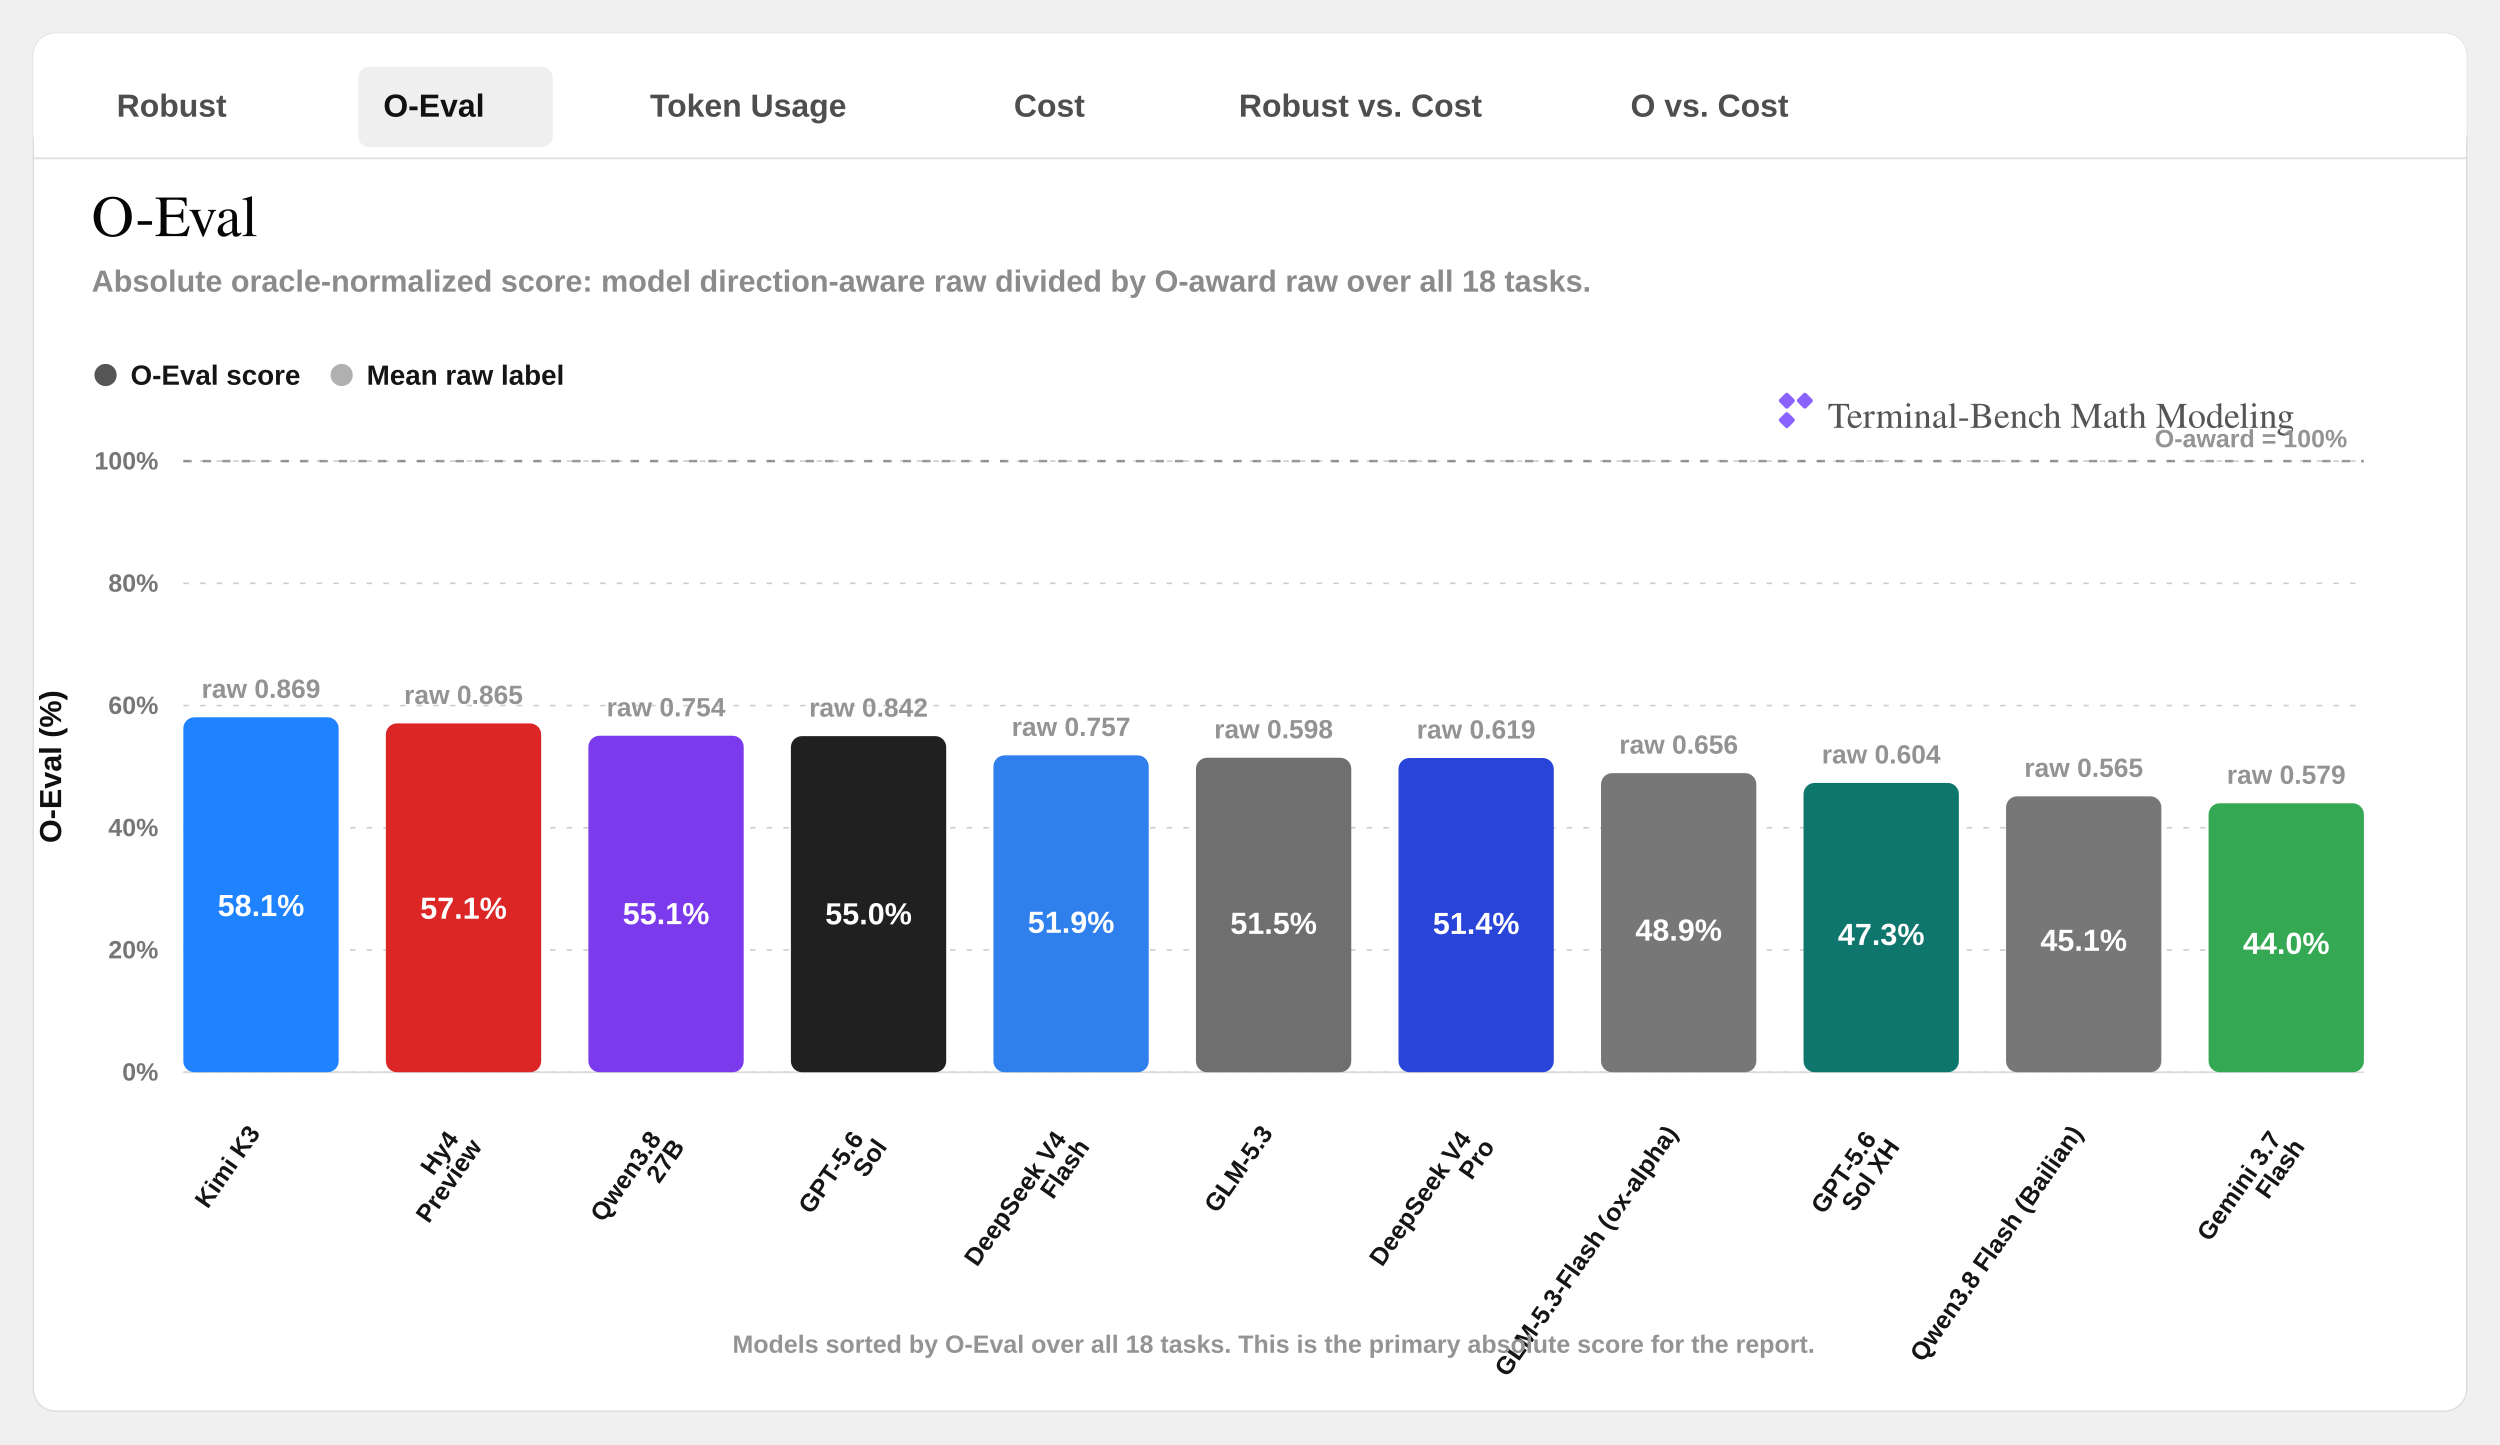
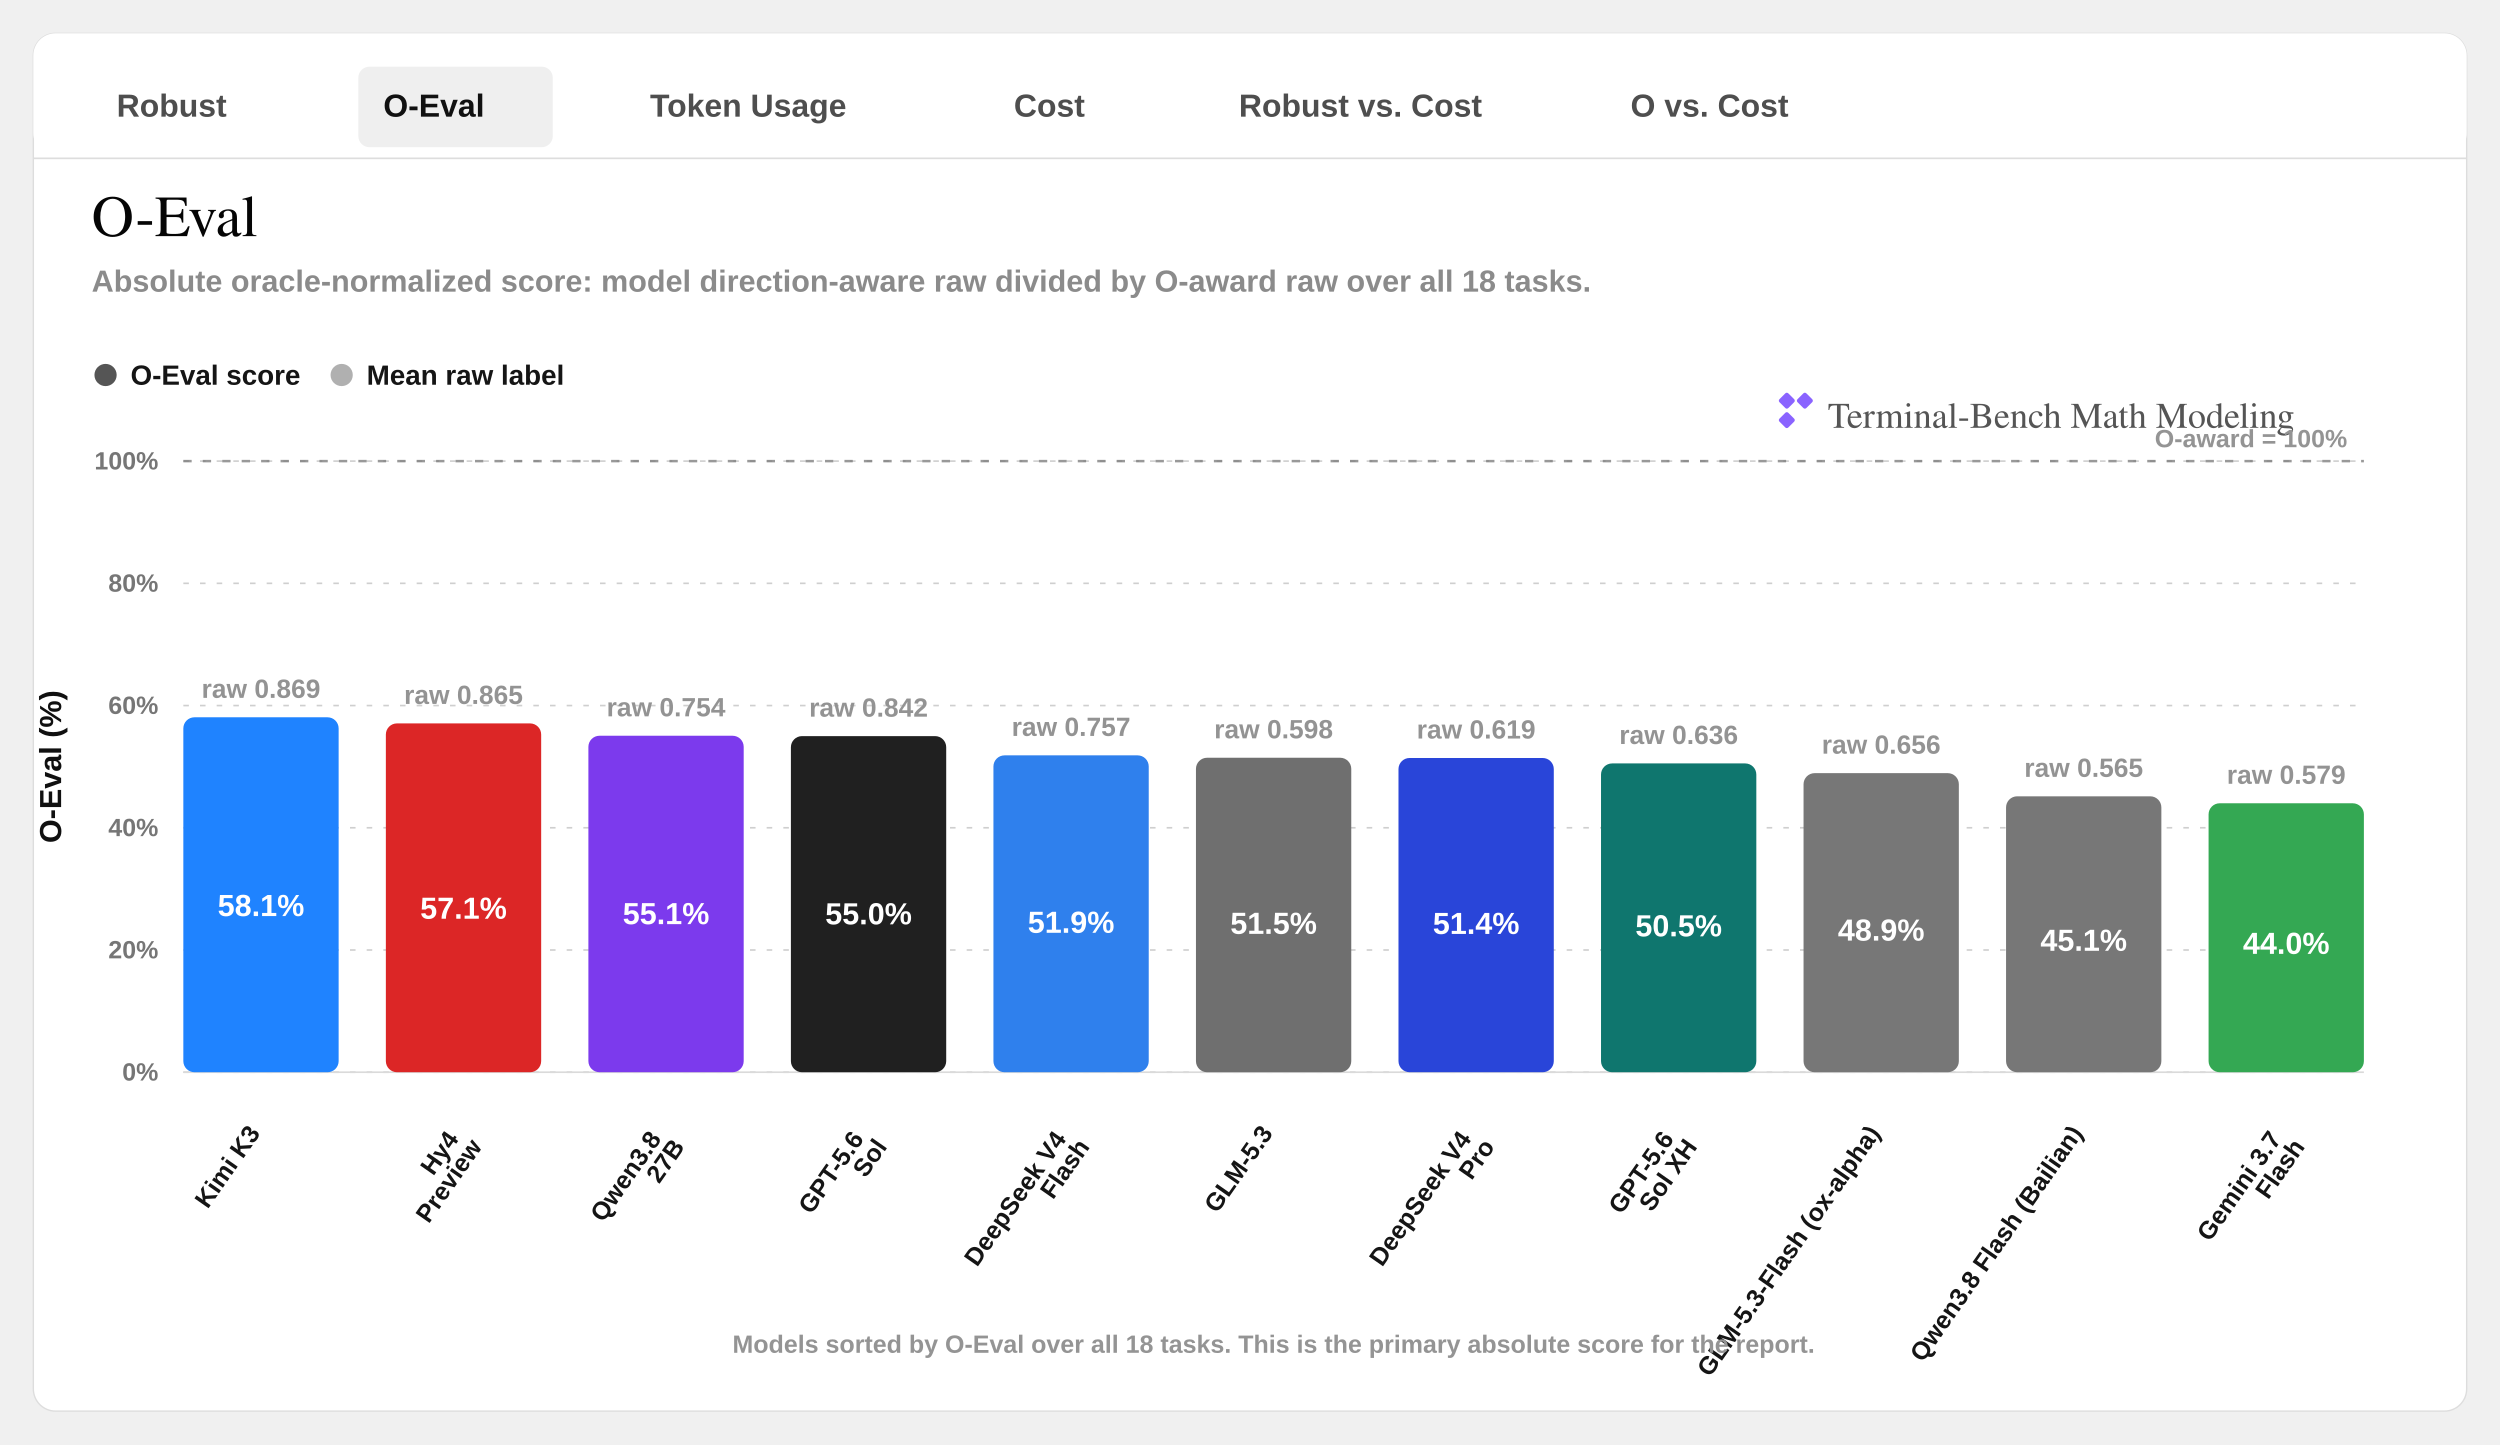
<svg xmlns="http://www.w3.org/2000/svg" width="1800" height="1040" viewBox="0 0 1800 1040" role="img">
  <style>
      .title { font-family: Georgia, Times, serif; font-size: 42px; fill: #050505; }
      .subtitle { font-family: Arial, Helvetica, sans-serif; font-size: 22px; fill: #8b8b8b; font-weight: 650; }
      .tab { font-family: Arial, Helvetica, sans-serif; font-size: 23px; fill: #4e4e4e; font-weight: 760; }
      .tab-active { fill: #111111; }
      .axis { font-family: Arial, Helvetica, sans-serif; font-size: 18px; fill: #767676; font-weight: 600; }
      .axis-title { font-family: Arial, Helvetica, sans-serif; font-size: 22px; fill: #101010; font-weight: 720; }
      .legend { font-family: Arial, Helvetica, sans-serif; font-size: 20px; fill: #151515; font-weight: 680; }
      .x-label { font-family: Arial, Helvetica, sans-serif; font-size: 18px; fill: #151515; font-weight: 650; }
      .bar-label { font-family: Arial, Helvetica, sans-serif; font-size: 22px; fill: #ffffff; font-weight: 800; }
      .top-label { font-family: Arial, Helvetica, sans-serif; font-size: 19px; fill: #939393; font-weight: 750; }
      .small-note { font-family: Arial, Helvetica, sans-serif; font-size: 18px; fill: #949494; font-weight: 650; }
      .point-label { font-family: Arial, Helvetica, sans-serif; font-size: 19px; fill: #4a4a4a; font-weight: 700; }
      .brand { font-family: Georgia, Times, serif; font-size: 26px; fill: #555555; }
    </style>
  <rect x="24.00" y="24.00" width="1752.00" height="992.00" fill="#ffffff" stroke="#dddddd" rx="16.00" />
  <rect x="24.00" y="24.00" width="1752.00" height="88.00" fill="#ffffff" rx="16.00" />
  <text x="84.00" y="84.00" text-anchor="start" class="tab">Robust</text>
  <rect x="258.00" y="48.00" width="140.00" height="58.00" fill="#efefef" rx="8.00" />
  <text x="276.00" y="84.00" text-anchor="start" class="tab tab-active">O-Eval</text>
  <text x="468.00" y="84.00" text-anchor="start" class="tab">Token Usage</text>
  <text x="730.00" y="84.00" text-anchor="start" class="tab">Cost</text>
  <text x="892.00" y="84.00" text-anchor="start" class="tab">Robust vs. Cost</text>
  <text x="1174.00" y="84.00" text-anchor="start" class="tab">O vs. Cost</text>
  <line x1="24.00" y1="114.00" x2="1776.00" y2="114.00" stroke="#dddddd" stroke-width="1.20" />
  <text x="66.00" y="170.00" text-anchor="start" class="title">O-Eval</text>
  <text x="66.00" y="210.00" text-anchor="start" class="subtitle">Absolute oracle-normalized score: model direction-aware raw divided by O-award raw over all 18 tasks.</text>
  <circle cx="76.00" cy="270.00" r="8.00" fill="#555555" />
  <text x="94.00" y="277.00" text-anchor="start" class="legend">O-Eval score</text>
  <circle cx="246.00" cy="270.00" r="8.00" fill="#b0b0b0" />
  <text x="264.00" y="277.00" text-anchor="start" class="legend">Mean raw label</text>
  <rect x="1282.00" y="284.00" width="9" height="9" rx="1.5" fill="#8a63ff" transform="rotate(-45 1286.50 288.50)" />
  <rect x="1295.00" y="284.00" width="9" height="9" rx="1.5" fill="#8a63ff" transform="rotate(-45 1299.50 288.50)" />
  <rect x="1282.00" y="298.00" width="9" height="9" rx="1.5" fill="#8a63ff" transform="rotate(-45 1286.50 302.50)" />
  <text x="1316.00" y="308.00" text-anchor="start" class="brand">Terminal-Bench Math Modeling</text>
  <line x1="132.00" y1="772.00" x2="1702.00" y2="772.00" stroke="#cfcfcf" stroke-width="1.20" stroke-dasharray="4 8" />
  <text x="114.00" y="778.00" text-anchor="end" class="axis">0%</text>
  <line x1="132.00" y1="684.00" x2="1702.00" y2="684.00" stroke="#cfcfcf" stroke-width="1.20" stroke-dasharray="4 8" />
  <text x="114.00" y="690.00" text-anchor="end" class="axis">20%</text>
  <line x1="132.00" y1="596.00" x2="1702.00" y2="596.00" stroke="#cfcfcf" stroke-width="1.20" stroke-dasharray="4 8" />
  <text x="114.00" y="602.00" text-anchor="end" class="axis">40%</text>
  <line x1="132.00" y1="508.00" x2="1702.00" y2="508.00" stroke="#cfcfcf" stroke-width="1.20" stroke-dasharray="4 8" />
  <text x="114.00" y="514.00" text-anchor="end" class="axis">60%</text>
  <line x1="132.00" y1="420.00" x2="1702.00" y2="420.00" stroke="#cfcfcf" stroke-width="1.20" stroke-dasharray="4 8" />
  <text x="114.00" y="426.00" text-anchor="end" class="axis">80%</text>
  <line x1="132.00" y1="332.00" x2="1702.00" y2="332.00" stroke="#cfcfcf" stroke-width="1.20" stroke-dasharray="4 8" />
  <text x="114.00" y="338.00" text-anchor="end" class="axis">100%</text>
  <line x1="132.00" y1="772.00" x2="1702.00" y2="772.00" stroke="#dadada" stroke-width="1.20" />
  <line x1="132.00" y1="332.00" x2="1702.00" y2="332.00" stroke="#777777" stroke-width="1.80" stroke-dasharray="6 8" opacity="0.750" />
  <text x="1690.00" y="322.00" text-anchor="end" class="small-note">O-award = 100%</text>
  <text x="44.00" y="552.00" text-anchor="middle" class="axis-title" transform="rotate(-90 44.00 552.00)">O-Eval (%)</text>
  <rect x="132.00" y="516.45" width="111.82" height="255.55" fill="#1f83ff" rx="8.00" />
  <text x="187.91" y="659.56" text-anchor="middle" class="bar-label">58.1%</text>
  <text x="187.91" y="502.45" text-anchor="middle" class="top-label">raw 0.869</text>
  <g transform="translate(187.91,816.00) rotate(-55)">
    <text class="x-label" text-anchor="end">
      <tspan x="0" dy="0">Kimi K3</tspan>
    </text>
  </g>
  <rect x="277.82" y="520.85" width="111.82" height="251.15" fill="#dc2626" rx="8.00" />
  <text x="333.73" y="661.49" text-anchor="middle" class="bar-label">57.1%</text>
  <text x="333.73" y="506.85" text-anchor="middle" class="top-label">raw 0.865</text>
  <g transform="translate(333.73,816.00) rotate(-55)">
    <text class="x-label" text-anchor="end">
      <tspan x="0" dy="0">Hy4</tspan>
      <tspan x="0" dy="17">Preview</tspan>
    </text>
  </g>
  <rect x="423.64" y="529.74" width="111.82" height="242.26" fill="#7c3aed" rx="8.00" />
  <text x="479.55" y="665.40" text-anchor="middle" class="bar-label">55.1%</text>
  <text x="479.55" y="515.74" text-anchor="middle" class="top-label">raw 0.754</text>
  <g transform="translate(479.55,816.00) rotate(-55)">
    <text class="x-label" text-anchor="end">
      <tspan x="0" dy="0">Qwen3.8</tspan>
      <tspan x="0" dy="17">27B</tspan>
    </text>
  </g>
  <rect x="569.45" y="530.00" width="111.82" height="242.00" fill="#202020" rx="8.00" />
  <text x="625.36" y="665.52" text-anchor="middle" class="bar-label">55.0%</text>
  <text x="625.36" y="516.00" text-anchor="middle" class="top-label">raw 0.842</text>
  <g transform="translate(625.36,816.00) rotate(-55)">
    <text class="x-label" text-anchor="end">
      <tspan x="0" dy="0">GPT-5.6</tspan>
      <tspan x="0" dy="17">Sol</tspan>
    </text>
  </g>
  <rect x="715.27" y="543.86" width="111.82" height="228.14" fill="#2f80ed" rx="8.00" />
  <text x="771.18" y="671.62" text-anchor="middle" class="bar-label">51.9%</text>
  <text x="771.18" y="529.86" text-anchor="middle" class="top-label">raw 0.757</text>
  <g transform="translate(771.18,816.00) rotate(-55)">
    <text class="x-label" text-anchor="end">
      <tspan x="0" dy="0">DeepSeek V4</tspan>
      <tspan x="0" dy="17">Flash</tspan>
    </text>
  </g>
  <rect x="861.09" y="545.58" width="111.82" height="226.42" fill="#6f6f6f" rx="8.00" />
  <text x="917.00" y="672.37" text-anchor="middle" class="bar-label">51.5%</text>
  <text x="917.00" y="531.58" text-anchor="middle" class="top-label">raw 0.598</text>
  <g transform="translate(917.00,816.00) rotate(-55)">
    <text class="x-label" text-anchor="end">
      <tspan x="0" dy="0">GLM-5.3</tspan>
    </text>
  </g>
  <rect x="1006.91" y="545.75" width="111.82" height="226.25" fill="#2945d9" rx="8.00" />
  <text x="1062.82" y="672.45" text-anchor="middle" class="bar-label">51.4%</text>
  <text x="1062.82" y="531.75" text-anchor="middle" class="top-label">raw 0.619</text>
  <g transform="translate(1062.82,816.00) rotate(-55)">
    <text class="x-label" text-anchor="end">
      <tspan x="0" dy="0">DeepSeek V4</tspan>
      <tspan x="0" dy="17">Pro</tspan>
    </text>
  </g>
-   <rect x="1152.73" y="556.66" width="111.82" height="215.34" fill="#777777" rx="8.00" />
-   <text x="1208.64" y="677.25" text-anchor="middle" class="bar-label">48.9%</text>
-   <text x="1208.64" y="542.66" text-anchor="middle" class="top-label">raw 0.656</text>
+   <rect x="1152.73" y="549.67" width="111.82" height="222.33" fill="#0f766e" rx="8.00" />
+   <text x="1208.64" y="674.17" text-anchor="middle" class="bar-label">50.5%</text>
+   <text x="1208.64" y="535.67" text-anchor="middle" class="top-label">raw 0.636</text>
  <g transform="translate(1208.64,816.00) rotate(-55)">
-     <text class="x-label" text-anchor="end">
-       <tspan x="0" dy="0">GLM-5.3-Flash (ox-alpha)</tspan>
-     </text>
-   </g>
-   <rect x="1298.55" y="563.70" width="111.82" height="208.30" fill="#0f766e" rx="8.00" />
-   <text x="1354.45" y="680.35" text-anchor="middle" class="bar-label">47.3%</text>
-   <text x="1354.45" y="549.70" text-anchor="middle" class="top-label">raw 0.604</text>
-   <g transform="translate(1354.45,816.00) rotate(-55)">
    <text class="x-label" text-anchor="end">
      <tspan x="0" dy="0">GPT-5.6</tspan>
      <tspan x="0" dy="17">Sol XH</tspan>
+     </text>
+   </g>
+   <rect x="1298.55" y="556.66" width="111.82" height="215.34" fill="#777777" rx="8.00" />
+   <text x="1354.45" y="677.25" text-anchor="middle" class="bar-label">48.9%</text>
+   <text x="1354.45" y="542.66" text-anchor="middle" class="top-label">raw 0.656</text>
+   <g transform="translate(1354.45,816.00) rotate(-55)">
+     <text class="x-label" text-anchor="end">
+       <tspan x="0" dy="0">GLM-5.3-Flash (ox-alpha)</tspan>
    </text>
  </g>
  <rect x="1444.36" y="573.34" width="111.82" height="198.66" fill="#777777" rx="8.00" />
  <text x="1500.27" y="684.59" text-anchor="middle" class="bar-label">45.1%</text>
  <text x="1500.27" y="559.34" text-anchor="middle" class="top-label">raw 0.565</text>
  <g transform="translate(1500.27,816.00) rotate(-55)">
    <text class="x-label" text-anchor="end">
      <tspan x="0" dy="0">Qwen3.8 Flash (Bailian)</tspan>
    </text>
  </g>
  <rect x="1590.18" y="578.36" width="111.82" height="193.64" fill="#34a853" rx="8.00" />
  <text x="1646.09" y="686.80" text-anchor="middle" class="bar-label">44.0%</text>
  <text x="1646.09" y="564.36" text-anchor="middle" class="top-label">raw 0.579</text>
  <g transform="translate(1646.09,816.00) rotate(-55)">
    <text class="x-label" text-anchor="end">
      <tspan x="0" dy="0">Gemini 3.7</tspan>
      <tspan x="0" dy="17">Flash</tspan>
    </text>
  </g>
  <text x="917.00" y="974.00" text-anchor="middle" class="small-note">Models sorted by O-Eval over all 18 tasks. This is the primary absolute score for the report.</text>
</svg>
